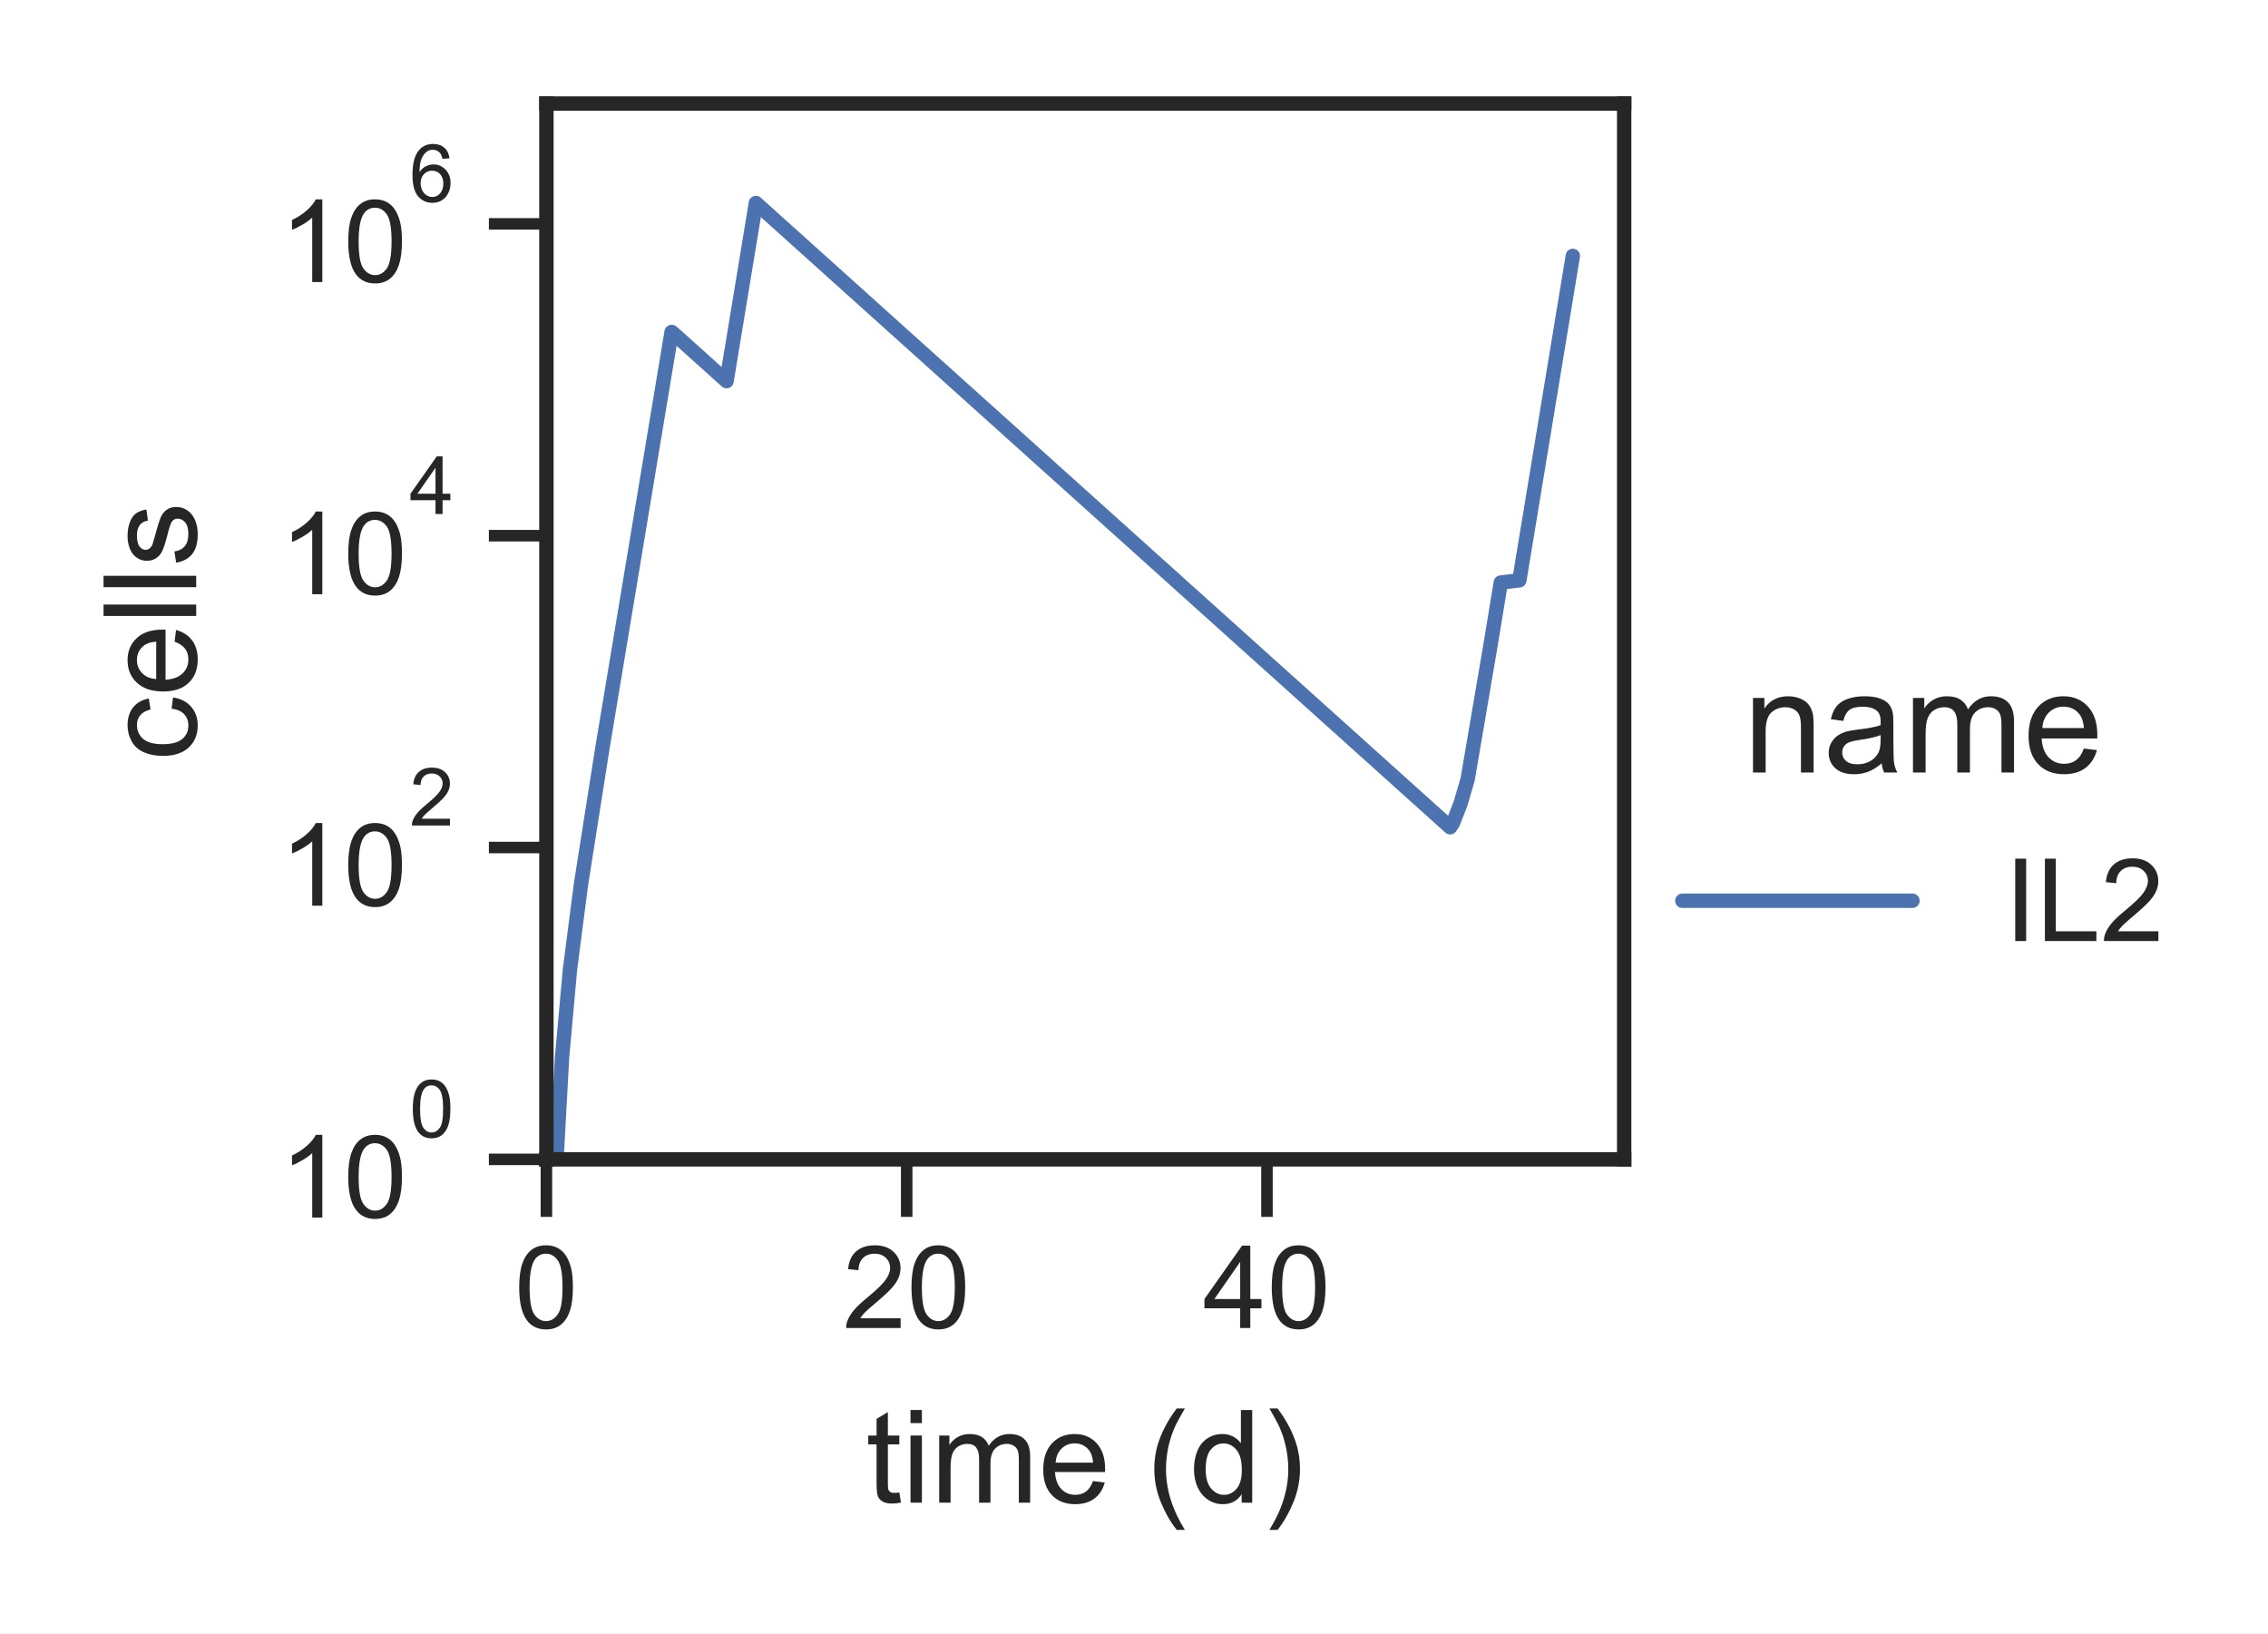
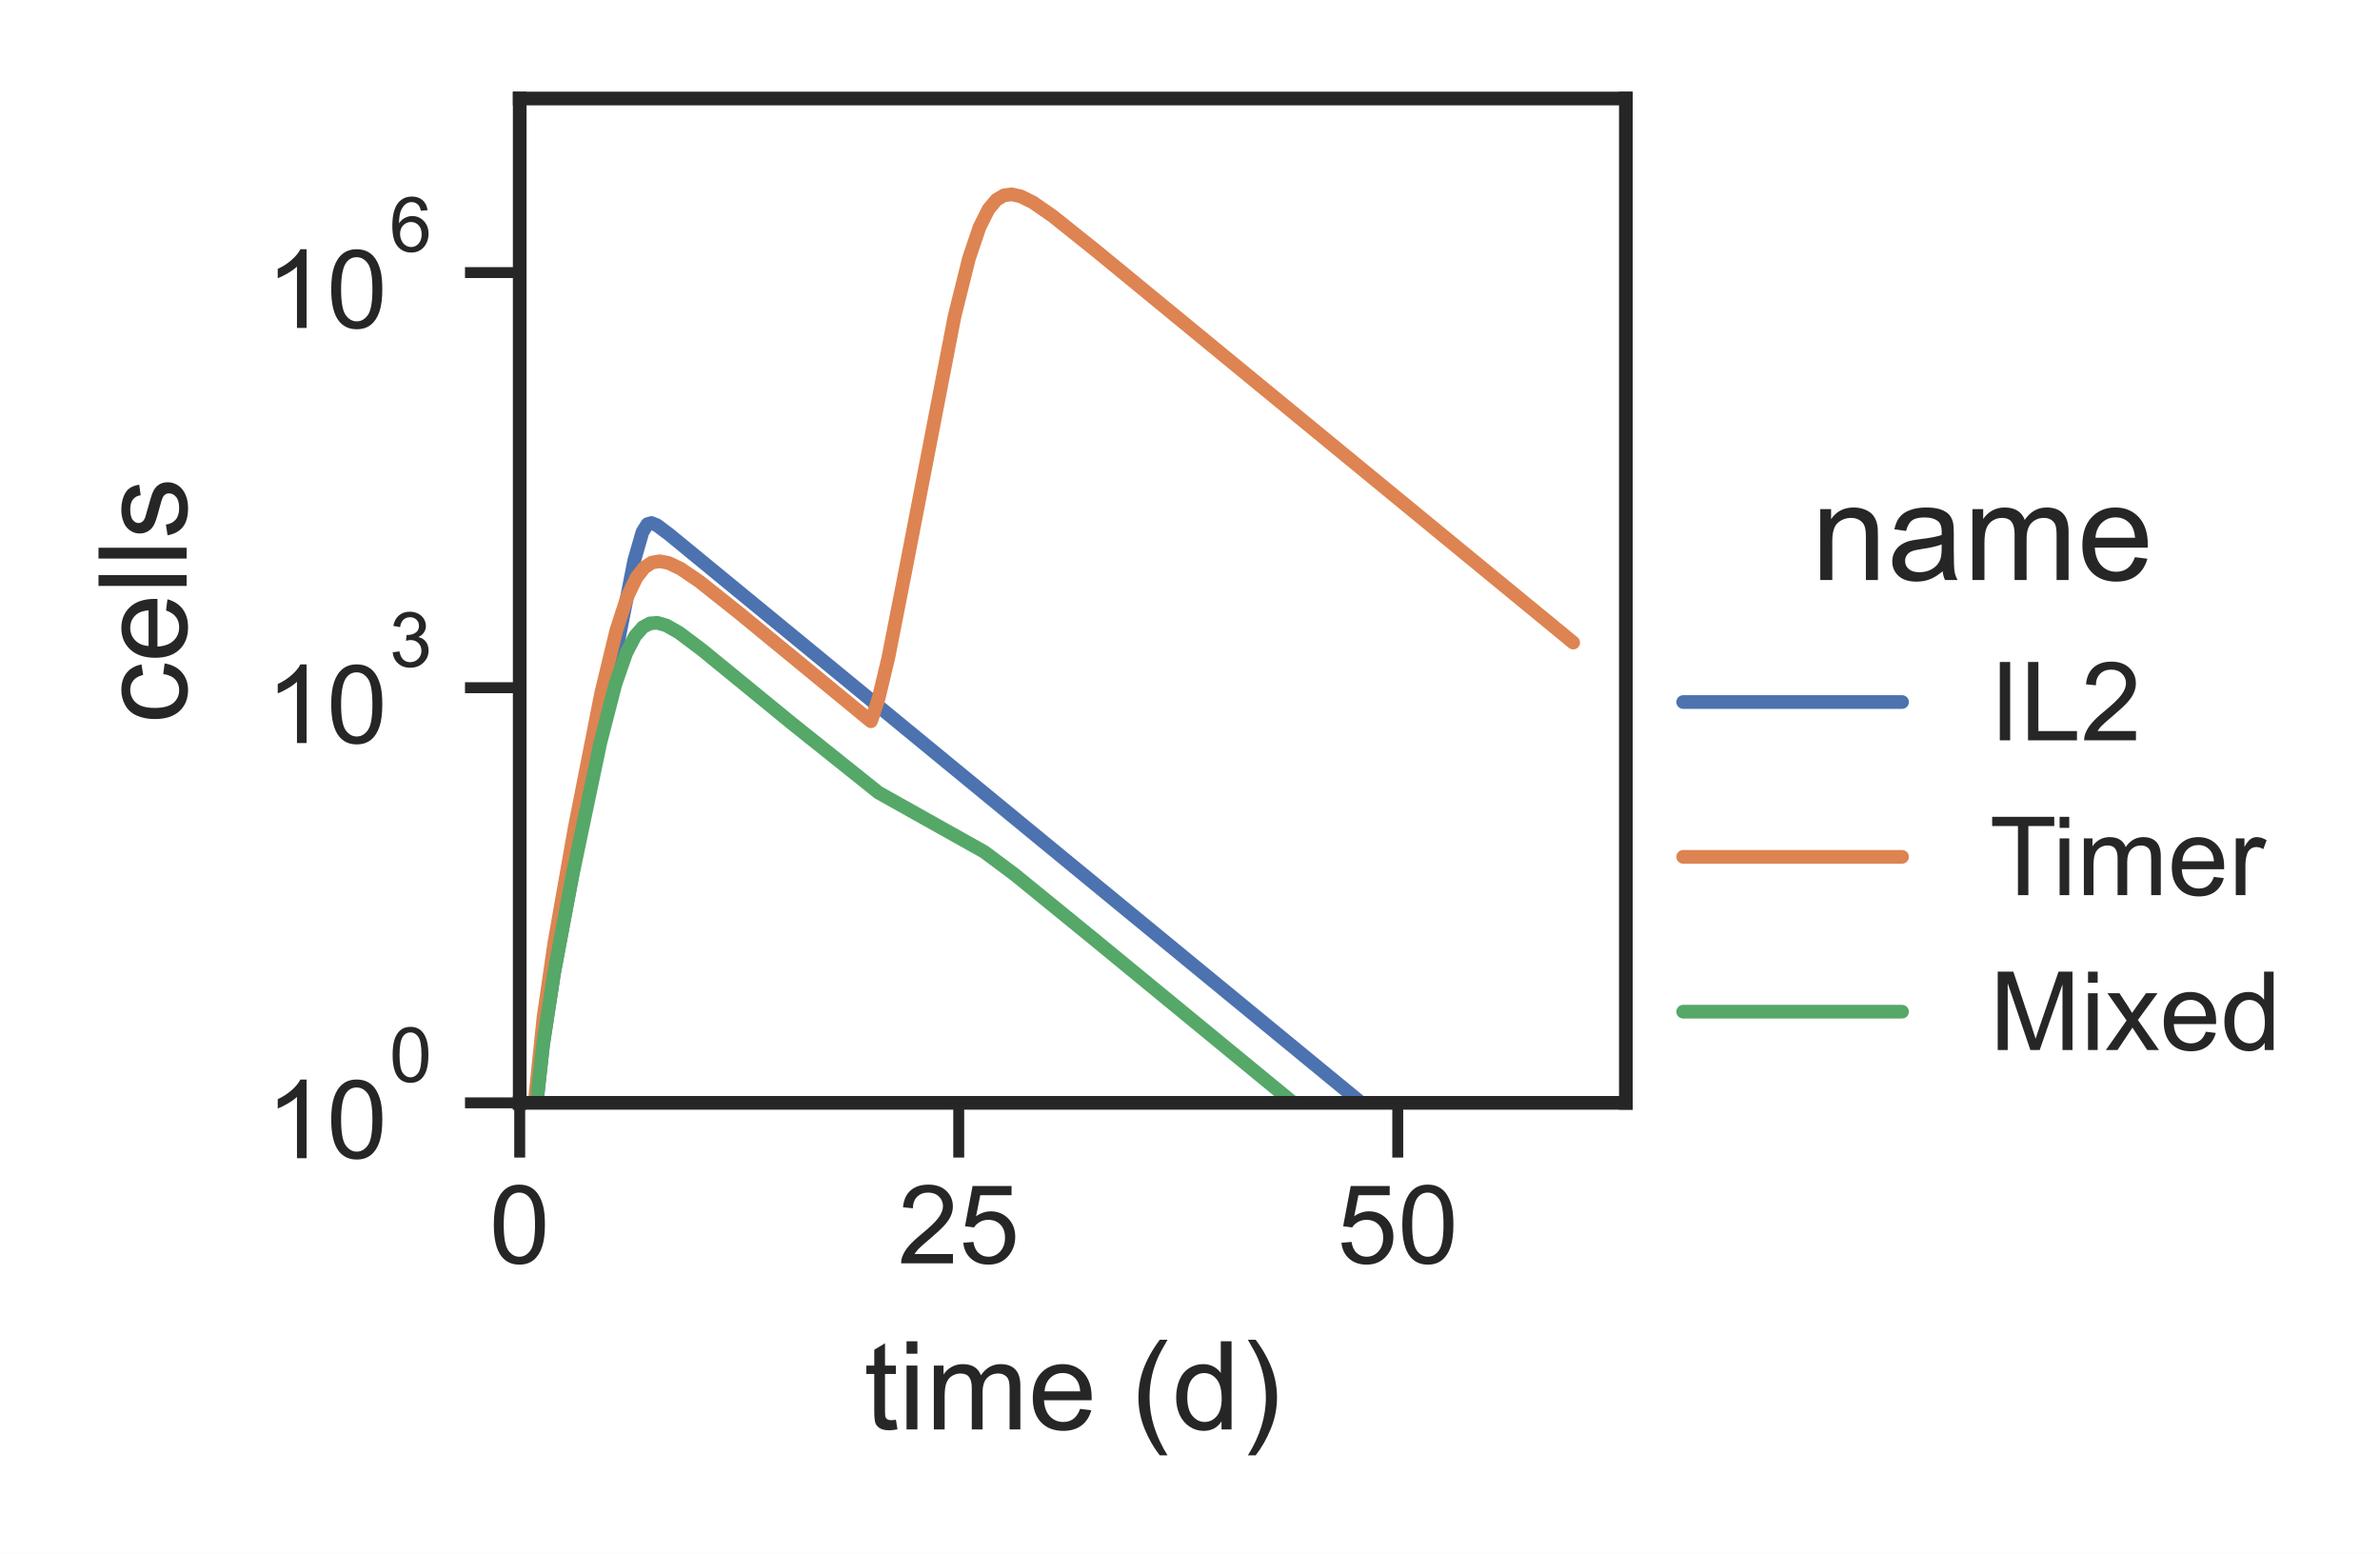
- <svg xmlns="http://www.w3.org/2000/svg" xmlns:xlink="http://www.w3.org/1999/xlink" width="157.688pt" height="113.562pt" viewBox="0 0 157.688 113.562" version="1.1">
+ <svg xmlns="http://www.w3.org/2000/svg" xmlns:xlink="http://www.w3.org/1999/xlink" width="173.977pt" height="113.562pt" viewBox="0 0 173.977 113.562" version="1.1">
  <defs>
    <style type="text/css">*{stroke-linejoin: round; stroke-linecap: butt}</style>
  </defs>
  <g id="figure_1">
    <g id="patch_1">
-       <path d="M 0 113.562  L 157.688 113.562  L 157.688 0  L 0 0  z " style="fill: #ffffff" />
+       <path d="M 0 113.562  L 173.977 113.562  L 173.977 0  L 0 0  z " style="fill: #ffffff" />
    </g>
    <g id="axes_1">
      <g id="patch_2">
-         <path d="M 37.991 80.6  L 112.924 80.6  L 112.924 7.2  L 37.991 7.2  z " style="fill: #ffffff" />
+         <path d="M 37.991 80.6  L 118.85 80.6  L 118.85 7.2  L 37.991 7.2  z " style="fill: #ffffff" />
      </g>
      <g id="matplotlib.axis_1">
        <g id="xtick_1">
          <g id="line2d_1">
            <defs>
-               <path id="m5f8aebc7ca" d="M 0 0  L 0 4  " style="stroke: #262626; stroke-width: 0.8" />
-             </defs>
-             <g>
-               <use xlink:href="#m5f8aebc7ca" x="37.991" y="80.6" style="fill: #262626; stroke: #262626; stroke-width: 0.8" />
+               <path id="m848ea790c8" d="M 0 0  L 0 4  " style="stroke: #262626; stroke-width: 0.8" />
+             </defs>
+             <g>
+               <use xlink:href="#m848ea790c8" x="37.991" y="80.6" style="fill: #262626; stroke: #262626; stroke-width: 0.8" />
            </g>
          </g>
          <g id="text_1">
            <g style="fill: #262626" transform="translate(35.76641 92.32625)scale(0.08 -0.08)">
              <defs>
                <path id="ArialMT-30" d="M 266 2259  Q 266 3072 433 3567  Q 600 4063 929 4331  Q 1259 4600 1759 4600  Q 2128 4600 2406 4451  Q 2684 4303 2865 4023  Q 3047 3744 3150 3342  Q 3253 2941 3253 2259  Q 3253 1453 3087 958  Q 2922 463 2592 192  Q 2263 -78 1759 -78  Q 1097 -78 719 397  Q 266 969 266 2259  z M 844 2259  Q 844 1131 1108 757  Q 1372 384 1759 384  Q 2147 384 2411 759  Q 2675 1134 2675 2259  Q 2675 3391 2411 3762  Q 2147 4134 1753 4134  Q 1366 4134 1134 3806  Q 844 3388 844 2259  z " transform="scale(0.015625)" />
              </defs>
              <use xlink:href="#ArialMT-30" />
            </g>
          </g>
        </g>
        <g id="xtick_2">
          <g id="line2d_2">
            <g>
-               <use xlink:href="#m5f8aebc7ca" x="63.04" y="80.6" style="fill: #262626; stroke: #262626; stroke-width: 0.8" />
+               <use xlink:href="#m848ea790c8" x="70.083" y="80.6" style="fill: #262626; stroke: #262626; stroke-width: 0.8" />
            </g>
          </g>
          <g id="text_2">
-             <g style="fill: #262626" transform="translate(58.59104 92.32625)scale(0.08 -0.08)">
+             <g style="fill: #262626" transform="translate(65.63442 92.32625)scale(0.08 -0.08)">
              <defs>
                <path id="ArialMT-32" d="M 3222 541  L 3222 0  L 194 0  Q 188 203 259 391  Q 375 700 629 1000  Q 884 1300 1366 1694  Q 2113 2306 2375 2664  Q 2638 3022 2638 3341  Q 2638 3675 2398 3904  Q 2159 4134 1775 4134  Q 1369 4134 1125 3890  Q 881 3647 878 3216  L 300 3275  Q 359 3922 746 4261  Q 1134 4600 1788 4600  Q 2447 4600 2831 4234  Q 3216 3869 3216 3328  Q 3216 3053 3103 2787  Q 2991 2522 2730 2228  Q 2469 1934 1863 1422  Q 1356 997 1212 845  Q 1069 694 975 541  L 3222 541  z " transform="scale(0.015625)" />
+                 <path id="ArialMT-35" d="M 266 1200  L 856 1250  Q 922 819 1161 601  Q 1400 384 1738 384  Q 2144 384 2425 690  Q 2706 997 2706 1503  Q 2706 1984 2436 2262  Q 2166 2541 1728 2541  Q 1456 2541 1237 2417  Q 1019 2294 894 2097  L 366 2166  L 809 4519  L 3088 4519  L 3088 3981  L 1259 3981  L 1013 2750  Q 1425 3038 1878 3038  Q 2478 3038 2890 2622  Q 3303 2206 3303 1553  Q 3303 931 2941 478  Q 2500 -78 1738 -78  Q 1113 -78 717 272  Q 322 622 266 1200  z " transform="scale(0.015625)" />
              </defs>
              <use xlink:href="#ArialMT-32" />
-               <use xlink:href="#ArialMT-30" x="55.615" />
+               <use xlink:href="#ArialMT-35" x="55.615" />
            </g>
          </g>
        </g>
        <g id="xtick_3">
          <g id="line2d_3">
            <g>
-               <use xlink:href="#m5f8aebc7ca" x="88.089" y="80.6" style="fill: #262626; stroke: #262626; stroke-width: 0.8" />
+               <use xlink:href="#m848ea790c8" x="102.176" y="80.6" style="fill: #262626; stroke: #262626; stroke-width: 0.8" />
            </g>
          </g>
          <g id="text_3">
-             <g style="fill: #262626" transform="translate(83.64004 92.32625)scale(0.08 -0.08)">
-               <defs>
-                 <path id="ArialMT-34" d="M 2069 0  L 2069 1097  L 81 1097  L 81 1613  L 2172 4581  L 2631 4581  L 2631 1613  L 3250 1613  L 3250 1097  L 2631 1097  L 2631 0  L 2069 0  z M 2069 1613  L 2069 3678  L 634 1613  L 2069 1613  z " transform="scale(0.015625)" />
-               </defs>
-               <use xlink:href="#ArialMT-34" />
+             <g style="fill: #262626" transform="translate(97.7268 92.32625)scale(0.08 -0.08)">
+               <use xlink:href="#ArialMT-35" />
              <use xlink:href="#ArialMT-30" x="55.615" />
            </g>
          </g>
        </g>
        <g id="text_4">
-           <g style="fill: #262626" transform="translate(60.20713 104.468)scale(0.09 -0.09)">
+           <g style="fill: #262626" transform="translate(63.17037 104.468)scale(0.09 -0.09)">
            <defs>
              <path id="ArialMT-74" d="M 1650 503  L 1731 6  Q 1494 -44 1306 -44  Q 1000 -44 831 53  Q 663 150 594 308  Q 525 466 525 972  L 525 2881  L 113 2881  L 113 3319  L 525 3319  L 525 4141  L 1084 4478  L 1084 3319  L 1650 3319  L 1650 2881  L 1084 2881  L 1084 941  Q 1084 700 1114 631  Q 1144 563 1211 522  Q 1278 481 1403 481  Q 1497 481 1650 503  z " transform="scale(0.015625)" />
              <path id="ArialMT-69" d="M 425 3934  L 425 4581  L 988 4581  L 988 3934  L 425 3934  z M 425 0  L 425 3319  L 988 3319  L 988 0  L 425 0  z " transform="scale(0.015625)" />
              <path id="ArialMT-6d" d="M 422 0  L 422 3319  L 925 3319  L 925 2853  Q 1081 3097 1340 3245  Q 1600 3394 1931 3394  Q 2300 3394 2536 3241  Q 2772 3088 2869 2813  Q 3263 3394 3894 3394  Q 4388 3394 4653 3120  Q 4919 2847 4919 2278  L 4919 0  L 4359 0  L 4359 2091  Q 4359 2428 4304 2576  Q 4250 2725 4106 2815  Q 3963 2906 3769 2906  Q 3419 2906 3187 2673  Q 2956 2441 2956 1928  L 2956 0  L 2394 0  L 2394 2156  Q 2394 2531 2256 2718  Q 2119 2906 1806 2906  Q 1569 2906 1367 2781  Q 1166 2656 1075 2415  Q 984 2175 984 1722  L 984 0  L 422 0  z " transform="scale(0.015625)" />
              <path id="ArialMT-65" d="M 2694 1069  L 3275 997  Q 3138 488 2766 206  Q 2394 -75 1816 -75  Q 1088 -75 661 373  Q 234 822 234 1631  Q 234 2469 665 2931  Q 1097 3394 1784 3394  Q 2450 3394 2872 2941  Q 3294 2488 3294 1666  Q 3294 1616 3291 1516  L 816 1516  Q 847 969 1125 678  Q 1403 388 1819 388  Q 2128 388 2347 550  Q 2566 713 2694 1069  z M 847 1978  L 2700 1978  Q 2663 2397 2488 2606  Q 2219 2931 1791 2931  Q 1403 2931 1139 2672  Q 875 2413 847 1978  z " transform="scale(0.015625)" />
              <path id="ArialMT-20" transform="scale(0.015625)" />
              <path id="ArialMT-28" d="M 1497 -1347  Q 1031 -759 709 28  Q 388 816 388 1659  Q 388 2403 628 3084  Q 909 3875 1497 4659  L 1900 4659  Q 1522 4009 1400 3731  Q 1209 3300 1100 2831  Q 966 2247 966 1656  Q 966 153 1900 -1347  L 1497 -1347  z " transform="scale(0.015625)" />
              <path id="ArialMT-64" d="M 2575 0  L 2575 419  Q 2259 -75 1647 -75  Q 1250 -75 917 144  Q 584 363 401 755  Q 219 1147 219 1656  Q 219 2153 384 2558  Q 550 2963 881 3178  Q 1213 3394 1622 3394  Q 1922 3394 2156 3267  Q 2391 3141 2538 2938  L 2538 4581  L 3097 4581  L 3097 0  L 2575 0  z M 797 1656  Q 797 1019 1065 703  Q 1334 388 1700 388  Q 2069 388 2326 689  Q 2584 991 2584 1609  Q 2584 2291 2321 2609  Q 2059 2928 1675 2928  Q 1300 2928 1048 2622  Q 797 2316 797 1656  z " transform="scale(0.015625)" />
              <path id="ArialMT-29" d="M 791 -1347  L 388 -1347  Q 1322 153 1322 1656  Q 1322 2244 1188 2822  Q 1081 3291 891 3722  Q 769 4003 388 4659  L 791 4659  Q 1378 3875 1659 3084  Q 1900 2403 1900 1659  Q 1900 816 1576 28  Q 1253 -759 791 -1347  z " transform="scale(0.015625)" />
            </defs>
            <use xlink:href="#ArialMT-74" />
            <use xlink:href="#ArialMT-69" x="27.783" />
            <use xlink:href="#ArialMT-6d" x="50" />
            <use xlink:href="#ArialMT-65" x="133.301" />
            <use xlink:href="#ArialMT-20" x="188.916" />
            <use xlink:href="#ArialMT-28" x="216.699" />
            <use xlink:href="#ArialMT-64" x="250" />
            <use xlink:href="#ArialMT-29" x="305.615" />
          </g>
        </g>
      </g>
      <g id="matplotlib.axis_2">
        <g id="ytick_1">
          <g id="line2d_4">
            <defs>
-               <path id="m6f9e94e78d" d="M 0 0  L -4 0  " style="stroke: #262626; stroke-width: 0.8" />
-             </defs>
-             <g>
-               <use xlink:href="#m6f9e94e78d" x="37.991" y="80.6" style="fill: #262626; stroke: #262626; stroke-width: 0.8" />
+               <path id="mcb3d58c9c1" d="M 0 0  L -4 0  " style="stroke: #262626; stroke-width: 0.8" />
+             </defs>
+             <g>
+               <use xlink:href="#mcb3d58c9c1" x="37.991" y="80.6" style="fill: #262626; stroke: #262626; stroke-width: 0.8" />
            </g>
          </g>
          <g id="text_5">
            <g style="fill: #262626" transform="translate(19.43078 84.725)scale(0.08 -0.08)">
              <defs>
                <path id="ArialMT-31" d="M 2384 0  L 1822 0  L 1822 3584  Q 1619 3391 1289 3197  Q 959 3003 697 2906  L 697 3450  Q 1169 3672 1522 3987  Q 1875 4303 2022 4600  L 2384 4600  L 2384 0  z " transform="scale(0.015625)" />
              </defs>
              <use xlink:href="#ArialMT-31" transform="translate(0 0.99375)" />
              <use xlink:href="#ArialMT-30" transform="translate(55.61523 0.99375)" />
              <use xlink:href="#ArialMT-30" transform="translate(112.9728 70.6875)scale(0.7)" />
            </g>
          </g>
        </g>
        <g id="ytick_2">
          <g id="line2d_5">
            <g>
-               <use xlink:href="#m6f9e94e78d" x="37.991" y="58.921" style="fill: #262626; stroke: #262626; stroke-width: 0.8" />
+               <use xlink:href="#mcb3d58c9c1" x="37.991" y="50.26" style="fill: #262626; stroke: #262626; stroke-width: 0.8" />
            </g>
          </g>
          <g id="text_6">
-             <g style="fill: #262626" transform="translate(19.43078 63.04577)scale(0.08 -0.08)">
+             <g style="fill: #262626" transform="translate(19.43078 54.38517)scale(0.08 -0.08)">
+               <defs>
+                 <path id="ArialMT-33" d="M 269 1209  L 831 1284  Q 928 806 1161 595  Q 1394 384 1728 384  Q 2125 384 2398 659  Q 2672 934 2672 1341  Q 2672 1728 2419 1979  Q 2166 2231 1775 2231  Q 1616 2231 1378 2169  L 1441 2663  Q 1497 2656 1531 2656  Q 1891 2656 2178 2843  Q 2466 3031 2466 3422  Q 2466 3731 2256 3934  Q 2047 4138 1716 4138  Q 1388 4138 1169 3931  Q 950 3725 888 3313  L 325 3413  Q 428 3978 793 4289  Q 1159 4600 1703 4600  Q 2078 4600 2393 4439  Q 2709 4278 2876 4000  Q 3044 3722 3044 3409  Q 3044 3113 2884 2869  Q 2725 2625 2413 2481  Q 2819 2388 3044 2092  Q 3269 1797 3269 1353  Q 3269 753 2831 336  Q 2394 -81 1725 -81  Q 1122 -81 723 278  Q 325 638 269 1209  z " transform="scale(0.015625)" />
+               </defs>
              <use xlink:href="#ArialMT-31" transform="translate(0 0.99375)" />
              <use xlink:href="#ArialMT-30" transform="translate(55.61523 0.99375)" />
-               <use xlink:href="#ArialMT-32" transform="translate(112.9728 70.6875)scale(0.7)" />
+               <use xlink:href="#ArialMT-33" transform="translate(112.9728 70.6875)scale(0.7)" />
            </g>
          </g>
        </g>
        <g id="ytick_3">
          <g id="line2d_6">
            <g>
-               <use xlink:href="#m6f9e94e78d" x="37.991" y="37.242" style="fill: #262626; stroke: #262626; stroke-width: 0.8" />
+               <use xlink:href="#mcb3d58c9c1" x="37.991" y="19.92" style="fill: #262626; stroke: #262626; stroke-width: 0.8" />
            </g>
          </g>
          <g id="text_7">
-             <g style="fill: #262626" transform="translate(19.43078 41.32655)scale(0.08 -0.08)">
-               <use xlink:href="#ArialMT-31" transform="translate(0 0.201563)" />
-               <use xlink:href="#ArialMT-30" transform="translate(55.61523 0.201563)" />
-               <use xlink:href="#ArialMT-34" transform="translate(112.9728 69.89531)scale(0.7)" />
-             </g>
-           </g>
-         </g>
-         <g id="ytick_4">
-           <g id="line2d_7">
-             <g>
-               <use xlink:href="#m6f9e94e78d" x="37.991" y="15.562" style="fill: #262626; stroke: #262626; stroke-width: 0.8" />
-             </g>
-           </g>
-           <g id="text_8">
-             <g style="fill: #262626" transform="translate(19.43078 19.68732)scale(0.08 -0.08)">
+             <g style="fill: #262626" transform="translate(19.43078 24.04534)scale(0.08 -0.08)">
              <defs>
                <path id="ArialMT-36" d="M 3184 3459  L 2625 3416  Q 2550 3747 2413 3897  Q 2184 4138 1850 4138  Q 1581 4138 1378 3988  Q 1113 3794 959 3422  Q 806 3050 800 2363  Q 1003 2672 1297 2822  Q 1591 2972 1913 2972  Q 2475 2972 2870 2558  Q 3266 2144 3266 1488  Q 3266 1056 3080 686  Q 2894 316 2569 119  Q 2244 -78 1831 -78  Q 1128 -78 684 439  Q 241 956 241 2144  Q 241 3472 731 4075  Q 1159 4600 1884 4600  Q 2425 4600 2770 4297  Q 3116 3994 3184 3459  z M 888 1484  Q 888 1194 1011 928  Q 1134 663 1356 523  Q 1578 384 1822 384  Q 2178 384 2434 671  Q 2691 959 2691 1453  Q 2691 1928 2437 2201  Q 2184 2475 1800 2475  Q 1419 2475 1153 2201  Q 888 1928 888 1484  z " transform="scale(0.015625)" />
              </defs>
              <use xlink:href="#ArialMT-31" transform="translate(0 0.99375)" />
              <use xlink:href="#ArialMT-30" transform="translate(55.61523 0.99375)" />
              <use xlink:href="#ArialMT-36" transform="translate(112.9728 70.6875)scale(0.7)" />
            </g>
          </g>
        </g>
-         <g id="text_9">
+         <g id="text_8">
          <g style="fill: #262626" transform="translate(13.64203 52.90211)rotate(-90)scale(0.09 -0.09)">
            <defs>
              <path id="ArialMT-63" d="M 2588 1216  L 3141 1144  Q 3050 572 2676 248  Q 2303 -75 1759 -75  Q 1078 -75 664 370  Q 250 816 250 1647  Q 250 2184 428 2587  Q 606 2991 970 3192  Q 1334 3394 1763 3394  Q 2303 3394 2647 3120  Q 2991 2847 3088 2344  L 2541 2259  Q 2463 2594 2264 2762  Q 2066 2931 1784 2931  Q 1359 2931 1093 2626  Q 828 2322 828 1663  Q 828 994 1084 691  Q 1341 388 1753 388  Q 2084 388 2306 591  Q 2528 794 2588 1216  z " transform="scale(0.015625)" />
              <path id="ArialMT-6c" d="M 409 0  L 409 4581  L 972 4581  L 972 0  L 409 0  z " transform="scale(0.015625)" />
              <path id="ArialMT-73" d="M 197 991  L 753 1078  Q 800 744 1014 566  Q 1228 388 1613 388  Q 2000 388 2187 545  Q 2375 703 2375 916  Q 2375 1106 2209 1216  Q 2094 1291 1634 1406  Q 1016 1563 777 1677  Q 538 1791 414 1992  Q 291 2194 291 2438  Q 291 2659 392 2848  Q 494 3038 669 3163  Q 800 3259 1026 3326  Q 1253 3394 1513 3394  Q 1903 3394 2198 3281  Q 2494 3169 2634 2976  Q 2775 2784 2828 2463  L 2278 2388  Q 2241 2644 2061 2787  Q 1881 2931 1553 2931  Q 1166 2931 1000 2803  Q 834 2675 834 2503  Q 834 2394 903 2306  Q 972 2216 1119 2156  Q 1203 2125 1616 2013  Q 2213 1853 2448 1751  Q 2684 1650 2818 1456  Q 2953 1263 2953 975  Q 2953 694 2789 445  Q 2625 197 2315 61  Q 2006 -75 1616 -75  Q 969 -75 630 194  Q 291 463 197 991  z " transform="scale(0.015625)" />
            </defs>
            <use xlink:href="#ArialMT-63" />
            <use xlink:href="#ArialMT-65" x="50" />
            <use xlink:href="#ArialMT-6c" x="105.615" />
            <use xlink:href="#ArialMT-6c" x="127.832" />
            <use xlink:href="#ArialMT-73" x="150.049" />
          </g>
        </g>
      </g>
+       <g id="PolyCollection_1">
+         <defs>
+           <path id="mb08a5c6ad1" d="M 63.665 -62.4  L 63.665 -62.389  L 63.665 -62.4  L 63.665 -62.4  z " style="stroke: #4c72b0; stroke-opacity: 0.2; stroke-width: 0.24" />
+         </defs>
+         <g clip-path="url(#pf086598f70)">
+           <use xlink:href="#mb08a5c6ad1" x="0" y="113.562" style="fill: #4c72b0; fill-opacity: 0.2; stroke: #4c72b0; stroke-opacity: 0.2; stroke-width: 0.24" />
+         </g>
+       </g>
+       <g id="PolyCollection_2">
+         <defs>
+           <path id="mec70984470" d="M 63.665 -60.854  L 63.665 -60.844  L 63.665 -60.854  L 63.665 -60.854  z " style="stroke: #dd8452; stroke-opacity: 0.2; stroke-width: 0.24" />
+         </defs>
+         <g clip-path="url(#pf086598f70)">
+           <use xlink:href="#mec70984470" x="0" y="113.562" style="fill: #dd8452; fill-opacity: 0.2; stroke: #dd8452; stroke-opacity: 0.2; stroke-width: 0.24" />
+         </g>
+       </g>
+       <g id="PolyCollection_3">
+         <defs>
+           <path id="m46a3038420" d="M 63.665 -55.949  L 63.665 -55.939  L 63.665 -55.949  L 63.665 -55.949  z " style="stroke: #55a868; stroke-opacity: 0.2; stroke-width: 0.24" />
+         </defs>
+         <g clip-path="url(#pf086598f70)">
+           <use xlink:href="#m46a3038420" x="0" y="113.562" style="fill: #55a868; fill-opacity: 0.2; stroke: #55a868; stroke-opacity: 0.2; stroke-width: 0.24" />
+         </g>
+       </g>
+       <g id="line2d_7">
+         <path d="M 38.118 114.562  L 38.35 97.624  L 38.684 87.922  L 39.108 81.7  L 39.698 76.353  L 40.507 71.069  L 42.022 62.939  L 46.36 40.977  L 46.964 38.881  L 47.323 38.312  L 47.618 38.222  L 48.004 38.374  L 48.915 39.056  L 59.775 47.969  L 115 93.327  L 115 93.327  " clip-path="url(#pf086598f70)" style="fill: none; stroke: #4c72b0; stroke-linecap: round" />
+       </g>
      <g id="line2d_8">
-         <path d="M 38.087 114.562  L 38.304 93.649  L 38.642 81.506  L 39.08 73.484  L 39.631 67.388  L 40.395 61.473  L 41.898 51.924  L 46.695 23.078  L 46.708 23.082  L 47.084 23.41  L 50.515 26.495  L 50.528 26.42  L 52.557 14.113  L 52.632 14.18  L 100.826 57.513  L 101.027 57.21  L 101.553 55.851  L 102.041 54.184  L 103.619 44.929  L 104.346 40.498  L 105.636 40.345  L 109.355 17.792  L 109.355 17.792  " clip-path="url(#p16f72e737e)" style="fill: none; stroke: #4c72b0; stroke-linecap: round" />
-       </g>
-       <g id="line2d_9" />
+         <path d="M 38.118 114.562  L 38.35 97.436  L 38.697 87.048  L 39.146 79.981  L 39.724 74.387  L 40.52 68.922  L 41.996 60.569  L 43.947 50.652  L 45.051 46.075  L 45.86 43.591  L 46.527 42.206  L 47.105 41.474  L 47.657 41.116  L 48.222 41.018  L 48.877 41.143  L 49.749 41.559  L 51.11 42.485  L 54.05 44.819  L 63.665 52.713  L 63.716 52.594  L 64.23 51.025  L 64.936 48.07  L 66.181 41.726  L 69.775 23.13  L 70.828 18.895  L 71.611 16.582  L 72.265 15.286  L 72.843 14.598  L 73.382 14.279  L 73.947 14.202  L 74.615 14.348  L 75.513 14.794  L 76.938 15.783  L 80.173 18.368  L 115 46.961  L 115 46.961  " clip-path="url(#pf086598f70)" style="fill: none; stroke: #dd8452; stroke-linecap: round" />
+       </g>
+       <g id="line2d_9">
+         <path d="M 38.118 114.562  L 38.35 97.624  L 38.684 87.922  L 39.108 81.701  L 39.698 76.359  L 40.494 71.171  L 41.868 63.892  L 43.883 54.294  L 44.987 49.999  L 45.783 47.716  L 46.425 46.484  L 46.989 45.84  L 47.516 45.559  L 48.055 45.519  L 48.71 45.708  L 49.634 46.233  L 51.29 47.475  L 57.811 52.806  L 64.217 57.925  L 71.945 62.255  L 74.165 63.91  L 79.852 68.541  L 115 97.402  L 115 97.402  " clip-path="url(#pf086598f70)" style="fill: none; stroke: #55a868; stroke-linecap: round" />
+       </g>
+       <g id="line2d_10" />
+       <g id="line2d_11" />
+       <g id="line2d_12" />
      <g id="patch_3">
        <path d="M 37.991 80.6  L 37.991 7.2  " style="fill: none; stroke: #262626; stroke-linejoin: miter; stroke-linecap: square" />
      </g>
      <g id="patch_4">
-         <path d="M 112.924 80.6  L 112.924 7.2  " style="fill: none; stroke: #262626; stroke-linejoin: miter; stroke-linecap: square" />
+         <path d="M 118.85 80.6  L 118.85 7.2  " style="fill: none; stroke: #262626; stroke-linejoin: miter; stroke-linecap: square" />
      </g>
      <g id="patch_5">
-         <path d="M 37.991 80.6  L 112.924 80.6  " style="fill: none; stroke: #262626; stroke-linejoin: miter; stroke-linecap: square" />
+         <path d="M 37.991 80.6  L 118.85 80.6  " style="fill: none; stroke: #262626; stroke-linejoin: miter; stroke-linecap: square" />
      </g>
      <g id="patch_6">
-         <path d="M 37.991 7.2  L 112.924 7.2  " style="fill: none; stroke: #262626; stroke-linejoin: miter; stroke-linecap: square" />
+         <path d="M 37.991 7.2  L 118.85 7.2  " style="fill: none; stroke: #262626; stroke-linejoin: miter; stroke-linecap: square" />
      </g>
    </g>
    <g id="legend_1">
-       <g id="text_10">
-         <g style="fill: #262626" transform="translate(121.2221 53.70813)scale(0.1 -0.1)">
+       <g id="text_9">
+         <g style="fill: #262626" transform="translate(132.4018 42.39187)scale(0.1 -0.1)">
          <defs>
            <path id="ArialMT-6e" d="M 422 0  L 422 3319  L 928 3319  L 928 2847  Q 1294 3394 1984 3394  Q 2284 3394 2536 3286  Q 2788 3178 2913 3003  Q 3038 2828 3088 2588  Q 3119 2431 3119 2041  L 3119 0  L 2556 0  L 2556 2019  Q 2556 2363 2490 2533  Q 2425 2703 2258 2804  Q 2091 2906 1866 2906  Q 1506 2906 1245 2678  Q 984 2450 984 1813  L 984 0  L 422 0  z " transform="scale(0.015625)" />
            <path id="ArialMT-61" d="M 2588 409  Q 2275 144 1986 34  Q 1697 -75 1366 -75  Q 819 -75 525 192  Q 231 459 231 875  Q 231 1119 342 1320  Q 453 1522 633 1644  Q 813 1766 1038 1828  Q 1203 1872 1538 1913  Q 2219 1994 2541 2106  Q 2544 2222 2544 2253  Q 2544 2597 2384 2738  Q 2169 2928 1744 2928  Q 1347 2928 1158 2789  Q 969 2650 878 2297  L 328 2372  Q 403 2725 575 2942  Q 747 3159 1072 3276  Q 1397 3394 1825 3394  Q 2250 3394 2515 3294  Q 2781 3194 2906 3042  Q 3031 2891 3081 2659  Q 3109 2516 3109 2141  L 3109 1391  Q 3109 606 3145 398  Q 3181 191 3288 0  L 2700 0  Q 2613 175 2588 409  z M 2541 1666  Q 2234 1541 1622 1453  Q 1275 1403 1131 1340  Q 988 1278 909 1158  Q 831 1038 831 891  Q 831 666 1001 516  Q 1172 366 1500 366  Q 1825 366 2078 508  Q 2331 650 2450 897  Q 2541 1088 2541 1459  L 2541 1666  z " transform="scale(0.015625)" />
          </defs>
          <use xlink:href="#ArialMT-6e" />
          <use xlink:href="#ArialMT-61" x="55.615" />
          <use xlink:href="#ArialMT-6d" x="111.23" />
          <use xlink:href="#ArialMT-65" x="194.531" />
        </g>
      </g>
-       <g id="line2d_10">
-         <path d="M 116.968 62.622  L 124.968 62.622  L 132.968 62.622  " style="fill: none; stroke: #4c72b0; stroke-linecap: round" />
-       </g>
-       <g id="text_11">
-         <g style="fill: #262626" transform="translate(139.3683 65.42188)scale(0.08 -0.08)">
+       <g id="line2d_13">
+         <path d="M 123.039 51.306  L 131.039 51.306  L 139.039 51.306  " style="fill: none; stroke: #4c72b0; stroke-linecap: round" />
+       </g>
+       <g id="text_10">
+         <g style="fill: #262626" transform="translate(145.4387 54.10563)scale(0.08 -0.08)">
          <defs>
            <path id="ArialMT-49" d="M 597 0  L 597 4581  L 1203 4581  L 1203 0  L 597 0  z " transform="scale(0.015625)" />
            <path id="ArialMT-4c" d="M 469 0  L 469 4581  L 1075 4581  L 1075 541  L 3331 541  L 3331 0  L 469 0  z " transform="scale(0.015625)" />
          </defs>
          <use xlink:href="#ArialMT-49" />
          <use xlink:href="#ArialMT-4c" x="27.783" />
          <use xlink:href="#ArialMT-32" x="83.398" />
        </g>
      </g>
+       <g id="line2d_14">
+         <path d="M 123.039 62.622  L 131.039 62.622  L 139.039 62.622  " style="fill: none; stroke: #dd8452; stroke-linecap: round" />
+       </g>
+       <g id="text_11">
+         <g style="fill: #262626" transform="translate(145.4387 65.42188)scale(0.08 -0.08)">
+           <defs>
+             <path id="ArialMT-54" d="M 1659 0  L 1659 4041  L 150 4041  L 150 4581  L 3781 4581  L 3781 4041  L 2266 4041  L 2266 0  L 1659 0  z " transform="scale(0.015625)" />
+             <path id="ArialMT-72" d="M 416 0  L 416 3319  L 922 3319  L 922 2816  Q 1116 3169 1280 3281  Q 1444 3394 1641 3394  Q 1925 3394 2219 3213  L 2025 2691  Q 1819 2813 1613 2813  Q 1428 2813 1281 2702  Q 1134 2591 1072 2394  Q 978 2094 978 1738  L 978 0  L 416 0  z " transform="scale(0.015625)" />
+           </defs>
+           <use xlink:href="#ArialMT-54" />
+           <use xlink:href="#ArialMT-69" x="57.334" />
+           <use xlink:href="#ArialMT-6d" x="79.551" />
+           <use xlink:href="#ArialMT-65" x="162.852" />
+           <use xlink:href="#ArialMT-72" x="218.467" />
+         </g>
+       </g>
+       <g id="line2d_15">
+         <path d="M 123.039 73.938  L 131.039 73.938  L 139.039 73.938  " style="fill: none; stroke: #55a868; stroke-linecap: round" />
+       </g>
+       <g id="text_12">
+         <g style="fill: #262626" transform="translate(145.4387 76.73812)scale(0.08 -0.08)">
+           <defs>
+             <path id="ArialMT-4d" d="M 475 0  L 475 4581  L 1388 4581  L 2472 1338  Q 2622 884 2691 659  Q 2769 909 2934 1394  L 4031 4581  L 4847 4581  L 4847 0  L 4263 0  L 4263 3834  L 2931 0  L 2384 0  L 1059 3900  L 1059 0  L 475 0  z " transform="scale(0.015625)" />
+             <path id="ArialMT-78" d="M 47 0  L 1259 1725  L 138 3319  L 841 3319  L 1350 2541  Q 1494 2319 1581 2169  Q 1719 2375 1834 2534  L 2394 3319  L 3066 3319  L 1919 1756  L 3153 0  L 2463 0  L 1781 1031  L 1600 1309  L 728 0  L 47 0  z " transform="scale(0.015625)" />
+           </defs>
+           <use xlink:href="#ArialMT-4d" />
+           <use xlink:href="#ArialMT-69" x="83.301" />
+           <use xlink:href="#ArialMT-78" x="105.518" />
+           <use xlink:href="#ArialMT-65" x="155.518" />
+           <use xlink:href="#ArialMT-64" x="211.133" />
+         </g>
+       </g>
    </g>
  </g>
  <defs>
-     <clipPath id="p16f72e737e">
-       <rect x="37.991" y="7.2" width="74.933" height="73.4" />
+     <clipPath id="pf086598f70">
+       <rect x="37.991" y="7.2" width="80.859" height="73.4" />
    </clipPath>
  </defs>
</svg>
